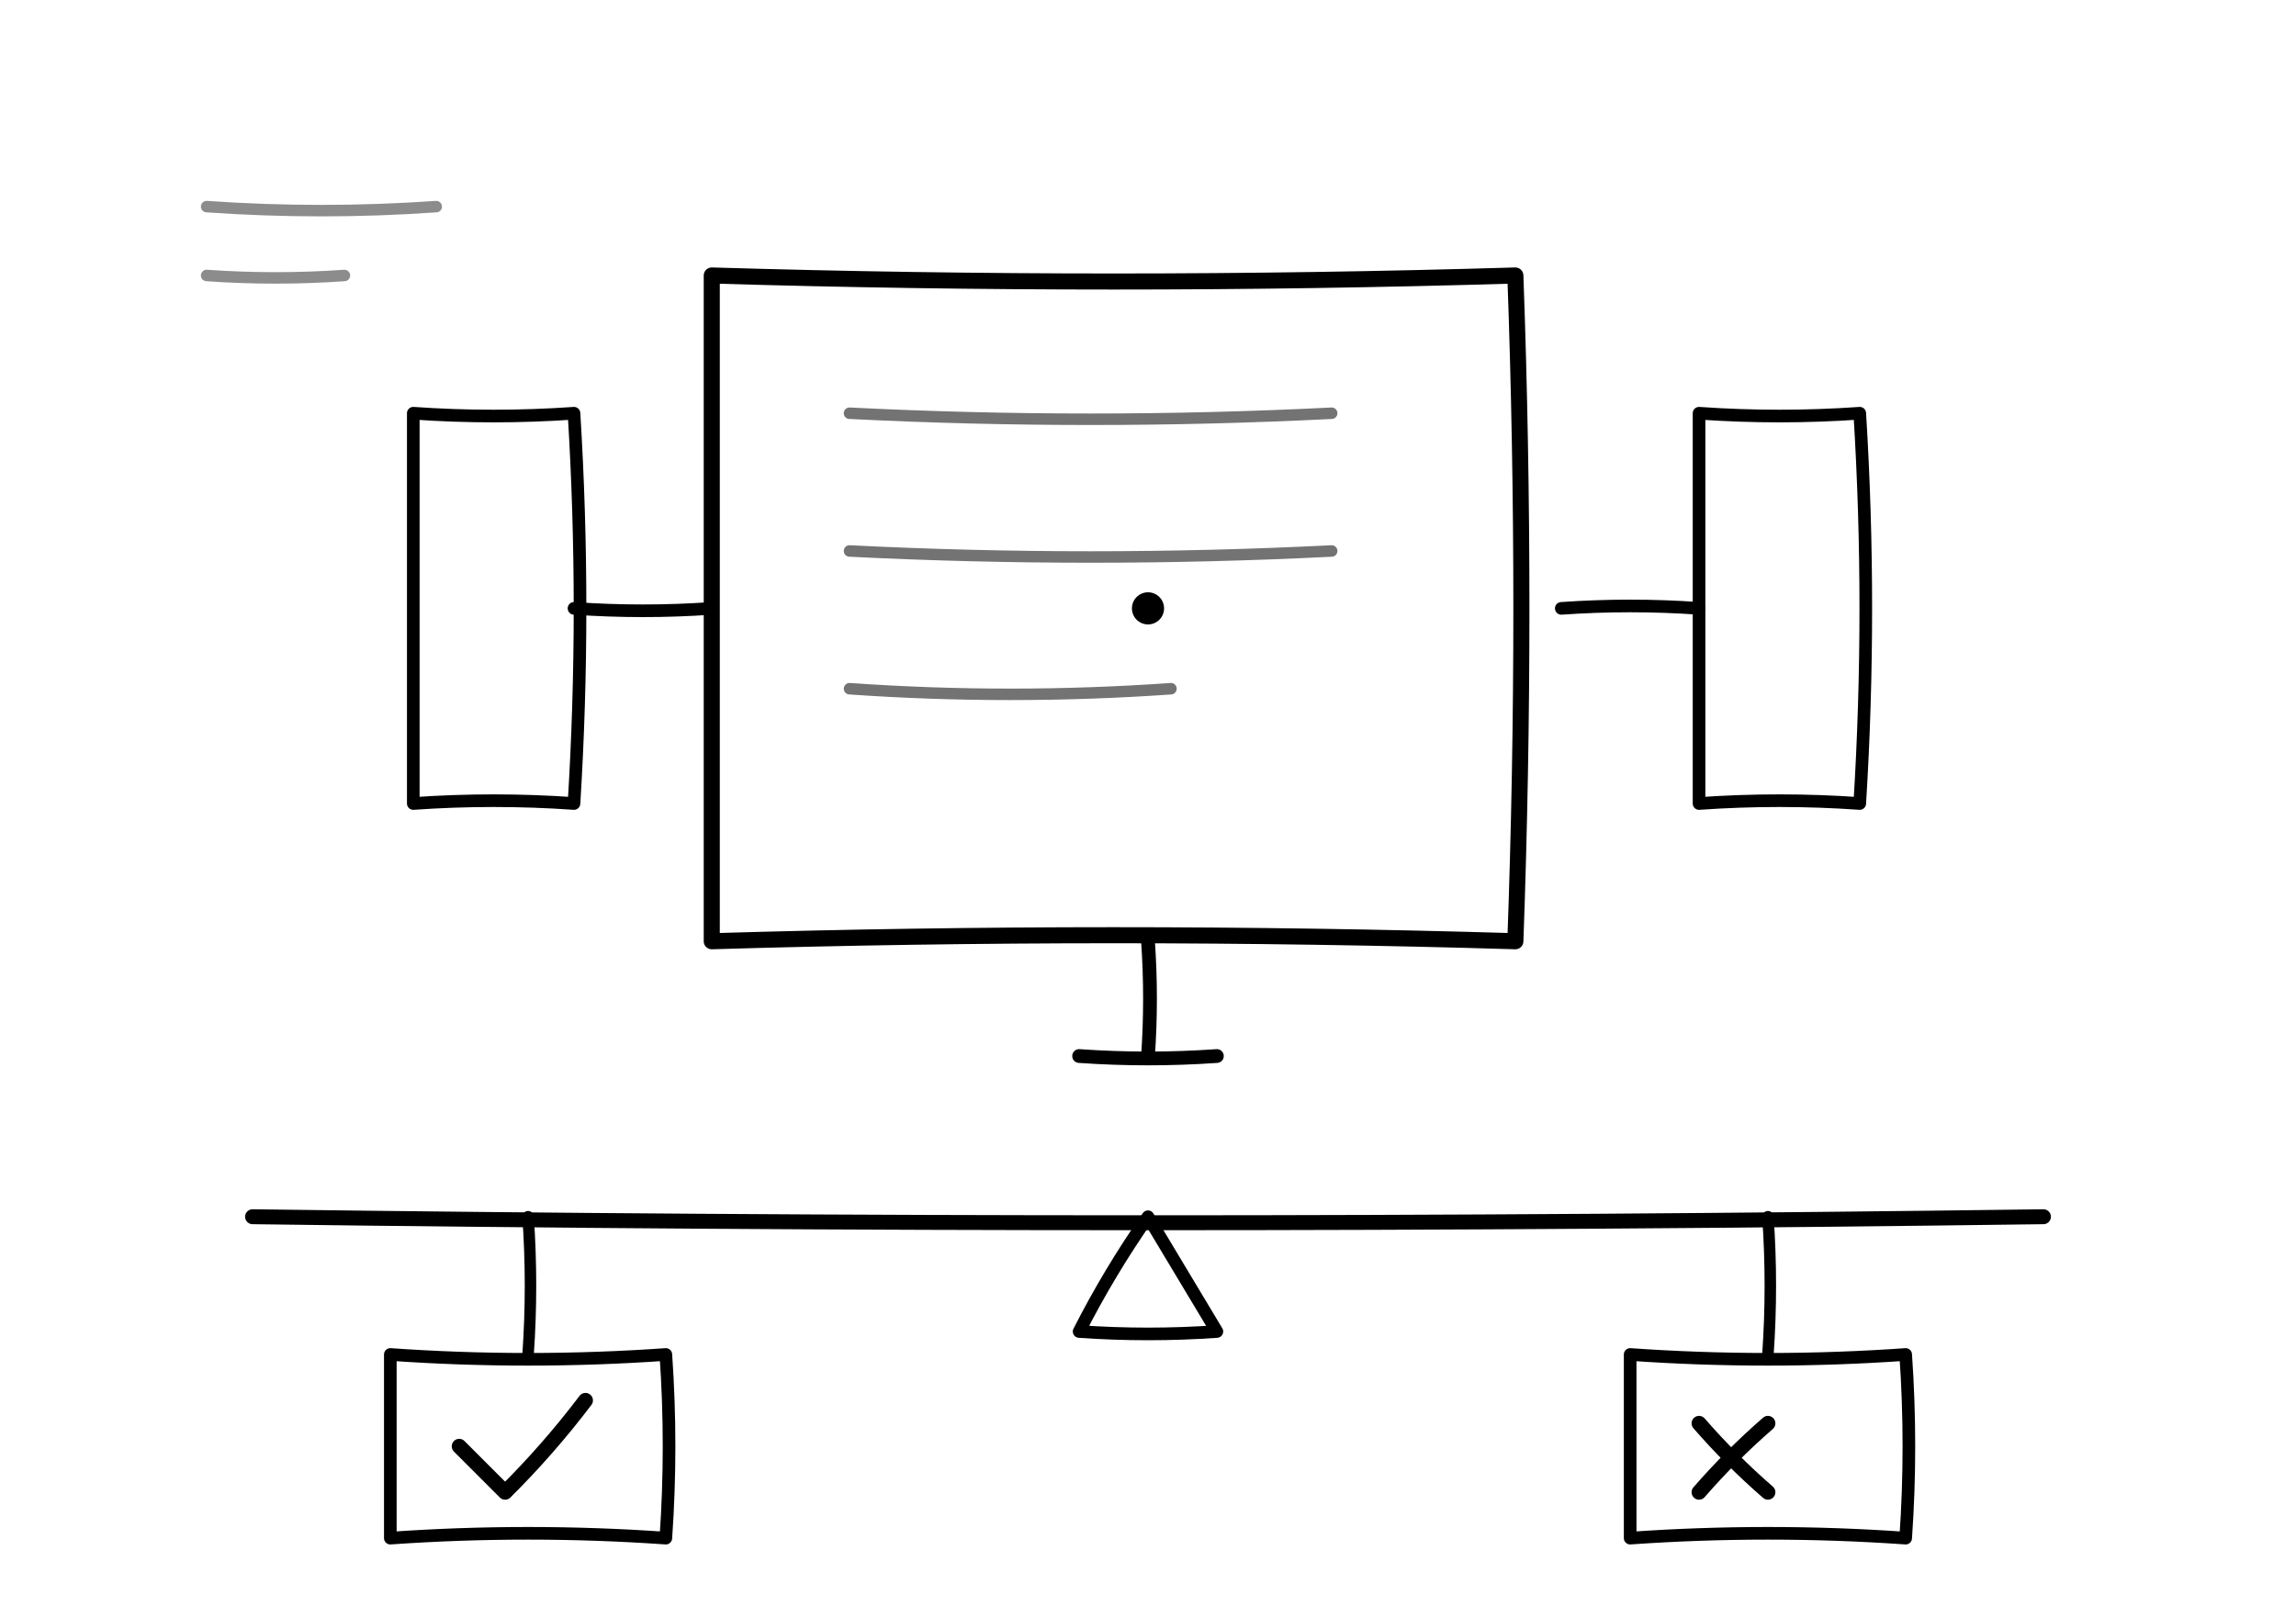
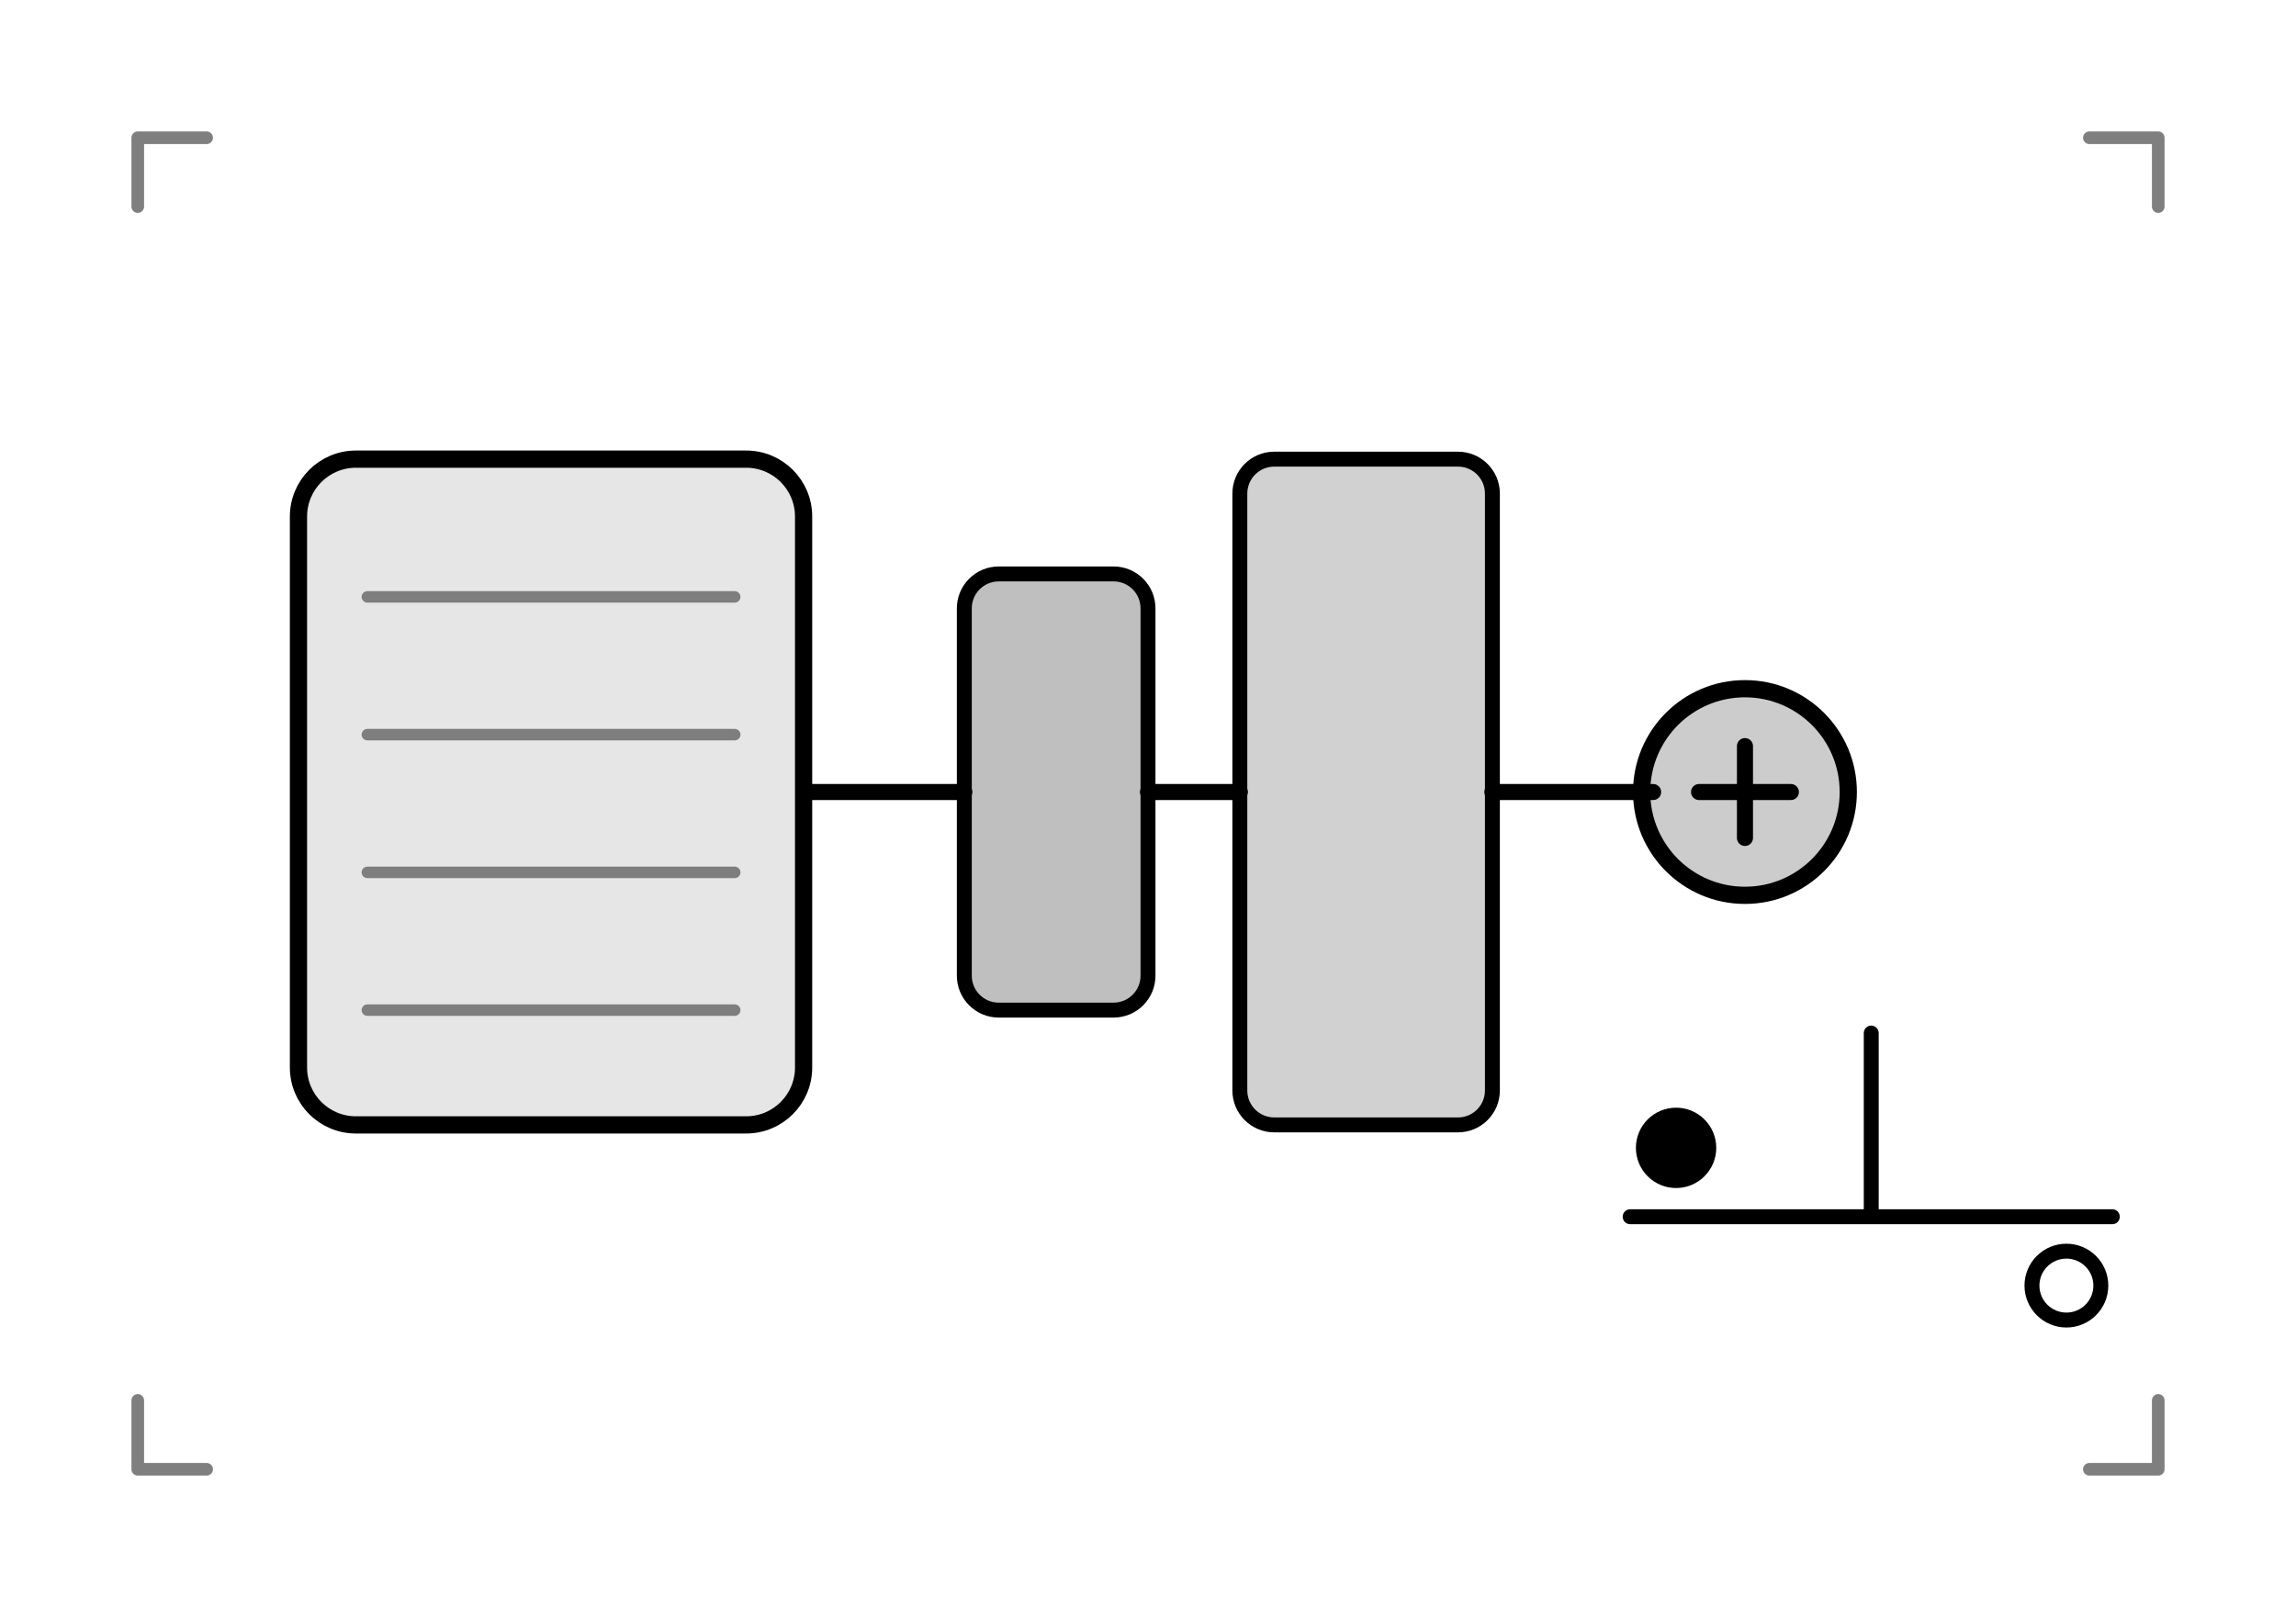
- <svg xmlns="http://www.w3.org/2000/svg" viewBox="0 0 200 140" fill="none" stroke="currentColor" stroke-width="1.6" stroke-linecap="round" stroke-linejoin="round">
-   <path d="M62 24q35 1.05 70 0q1.05 29 0 58q-35 -1.05 -70 0Z" stroke-width="1.4" />
-   <path d="M74 36q21 1.05 42 0M74 48q21 1.05 42 0M74 60q14 0.98 28 0" stroke-width="1" opacity=".55" />
-   <path d="M36 36q7 0.49 14 0q1.05 17 0 34q-7 -0.49 -14 0ZM148 36q7 0.49 14 0q1.05 17 0 34q-7 -0.49 -14 0Z" stroke-width="1.1" />
-   <path d="M50 53q6 0.42 12 0M148 53q-6 -0.42 -12 0" stroke-width="1.1" />
-   <path d="M100 82q0.35 5 0 10M94 92q6 0.42 12 0" stroke-width="1.2" />
-   <path d="M22 106q78 1.05 156 0" stroke-width="1.3" />
-   <path d="M100 106q-3.35 4.79 -6 10q6 0.42 12 0Z" stroke-width="1.1" />
-   <path d="M46 106q0.42 6 0 12M154 106q0.42 6 0 12" stroke-width="1" />
-   <path d="M34 118q12 0.84 24 0q0.56 8 0 16q-12 -0.84 -24 0ZM142 118q12 0.84 24 0q0.56 8 0 16q-12 -0.84 -24 0Z" stroke-width="1.1" />
-   <path d="M40 126L44 130q3.78 -3.75 7 -8" stroke-width="1.3" />
-   <path d="M148 124q2.79 3.21 6 6M154 124q-3.21 2.79 -6 6" stroke-width="1.3" />
-   <path d="M18 18q10 0.7 20 0M18 24q6 0.42 12 0" stroke-width="1" opacity=".45" />
-   <circle cx="100" cy="53" r="1.4" fill="currentColor" stroke="none" />
+ <svg xmlns="http://www.w3.org/2000/svg" viewBox="0 0 200 140" fill="none" stroke="currentColor" stroke-linecap="round" stroke-linejoin="round">
+   <path d="M12 18V12H18M182 12H188V18M12 122V128H18M182 128H188V122" class="il-bronze-2" stroke-width="1.1" opacity=".5" pathLength="100" />
+   <g class="il-bronze">
+     <rect x="26" y="40" width="44" height="58" rx="5" fill="currentColor" fill-opacity=".1" stroke-width="1.5" />
+     <path d="M32 52H64M32 64H64M32 76H64M32 88H64" stroke-width="1" opacity=".45" pathLength="100" />
+   </g>
+   <g class="il-jade">
+     <rect x="84" y="50" width="16" height="38" rx="3" fill="currentColor" fill-opacity=".25" stroke-width="1.3" />
+     <rect x="108" y="40" width="22" height="58" rx="3" fill="currentColor" fill-opacity=".18" stroke-width="1.3" />
+     <path d="M70 69H84M100 69h8M130 69h14" stroke-width="1.4" pathLength="100" />
+   </g>
+   <circle cx="152" cy="69" r="9" class="il-cinnabar" fill="currentColor" fill-opacity=".2" stroke-width="1.5" pathLength="100" />
+   <path d="M148 69h8m-4-4v8" class="il-cinnabar" stroke-width="1.4" pathLength="100" />
+   <g class="il-sky">
+     <path d="M142 106h42m-21-16v16" stroke-width="1.3" pathLength="100" />
+     <circle cx="146" cy="100" r="3" fill="currentColor" pathLength="100" />
+     <circle cx="180" cy="112" r="3" stroke-width="1.3" pathLength="100" />
+   </g>
</svg>
